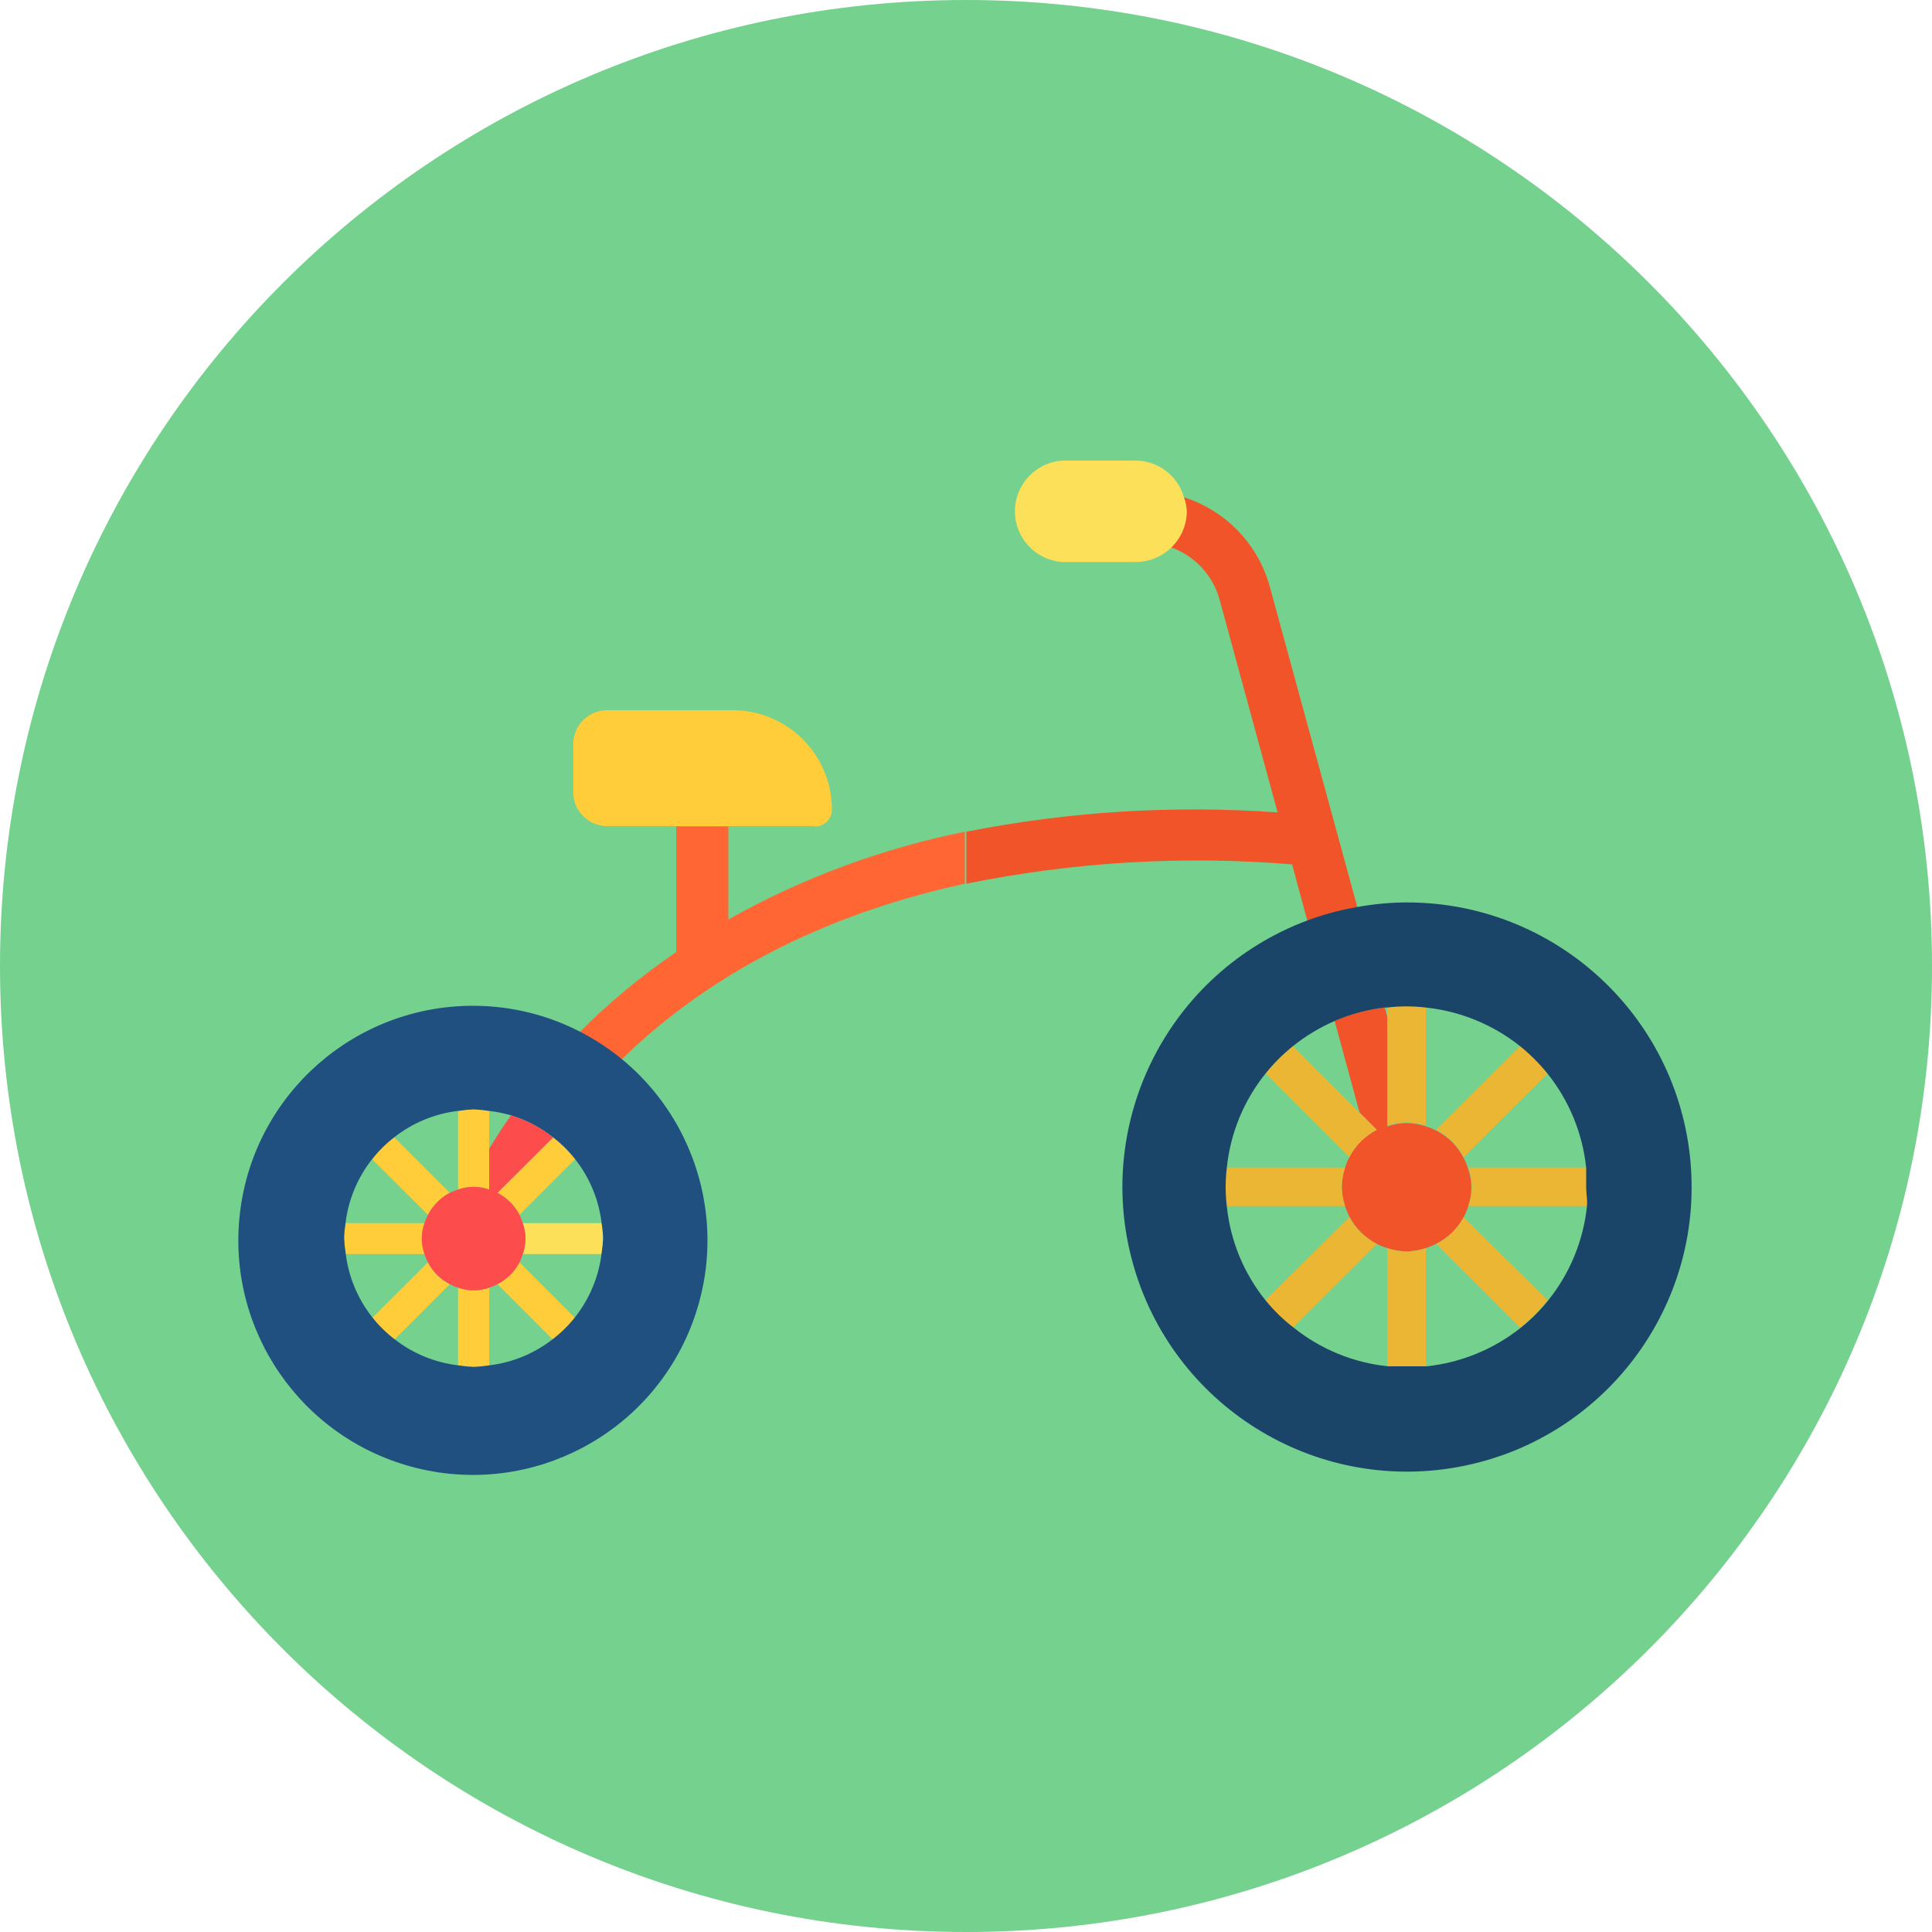
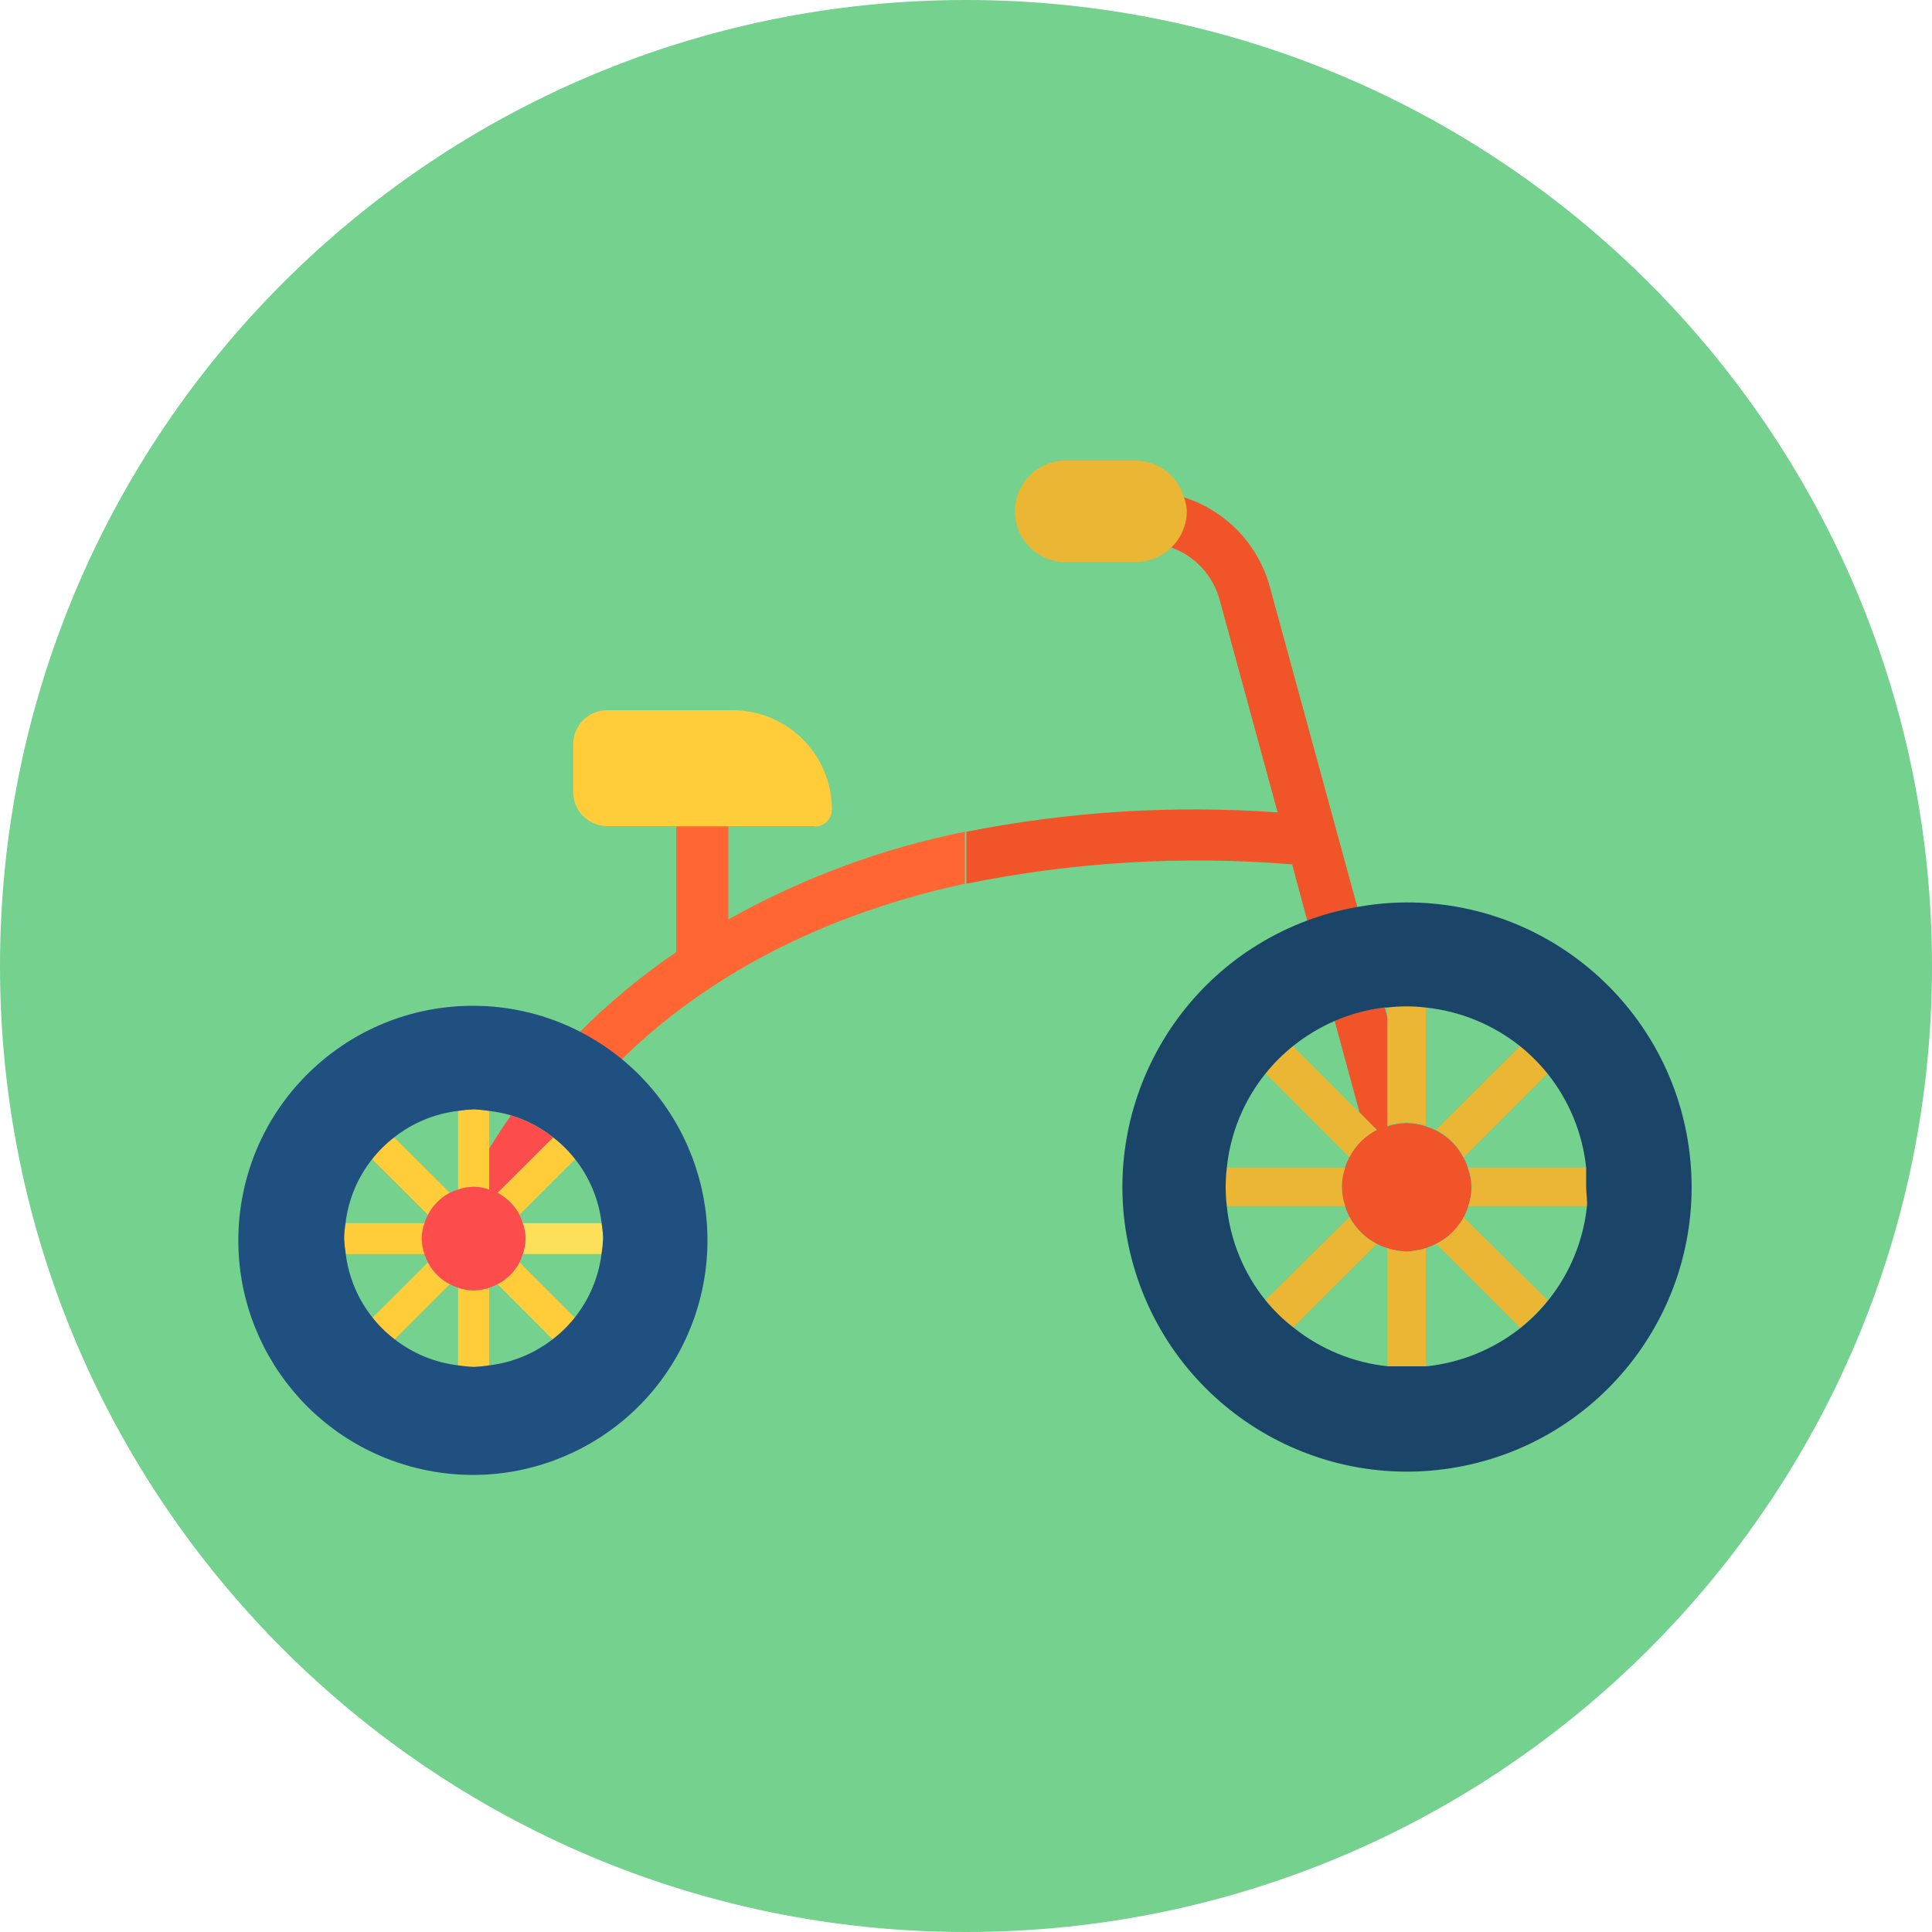
<svg xmlns="http://www.w3.org/2000/svg" viewBox="0 0 100 100">
  <circle cx="50" cy="50" r="50" style="fill:#74d18e" />
  <path d="M71.8,52.12l-.14,0,.14.51Z" style="fill:none" />
  <path d="M26.89,62.88a3.2,3.2,0,0,1,.17.43h4.08A6.61,6.61,0,0,0,29.77,60Z" style="fill:none" />
  <path d="M23.71,61.57V57.5a6.61,6.61,0,0,0-3.31,1.37l2.88,2.87A3.2,3.2,0,0,1,23.71,61.57Z" style="fill:none" />
  <path d="M76,60.43h6.16a9.36,9.36,0,0,0-2-4.87L75.76,59.9A2.47,2.47,0,0,1,76,60.43Z" style="fill:none" />
  <path d="M26.45,57.73a7.07,7.07,0,0,0-1.13-.23v2C25.65,58.91,26,58.34,26.45,57.73Z" style="fill:none" />
  <path d="M74.34,58.48l4.35-4.34a9.42,9.42,0,0,0-4.88-2v6.14A3.49,3.49,0,0,1,74.34,58.48Z" style="fill:none" />
  <path d="M75.76,63l4.35,4.33a9.33,9.33,0,0,0,2-4.86H76A2.7,2.7,0,0,1,75.76,63Z" style="fill:none" />
  <path d="M71.26,64.39l-4.34,4.33a9.36,9.36,0,0,0,4.88,2V64.61A3.21,3.21,0,0,1,71.26,64.39Z" style="fill:none" />
  <path d="M69.62,62.44H63.47a9.25,9.25,0,0,0,2,4.86L69.84,63A3.49,3.49,0,0,1,69.62,62.44Z" style="fill:none" />
  <path d="M69.07,52.84a9.55,9.55,0,0,0-2.15,1.3l3.44,3.44Z" style="fill:none" />
  <path d="M73.81,64.61v6.14a9.43,9.43,0,0,0,4.88-2l-4.35-4.33A3.49,3.49,0,0,1,73.81,64.61Z" style="fill:none" />
  <path d="M69.84,59.9,65.5,55.56a9.28,9.28,0,0,0-2,4.87h6.15A3.11,3.11,0,0,1,69.84,59.9Z" style="fill:none" />
  <path d="M25.32,66.65v4.07a6.61,6.61,0,0,0,3.31-1.37l-2.88-2.88A2.3,2.3,0,0,1,25.32,66.65Z" style="fill:none" />
  <path d="M23.28,66.47,20.4,69.35a6.61,6.61,0,0,0,3.31,1.37V66.65A2.3,2.3,0,0,1,23.28,66.47Z" style="fill:none" />
  <path d="M26.89,65.34l2.88,2.88a6.61,6.61,0,0,0,1.37-3.31H27.06A3.2,3.2,0,0,1,26.89,65.34Z" style="fill:none" />
  <path d="M22,64.91H17.89a6.61,6.61,0,0,0,1.37,3.31l2.89-2.88A2.3,2.3,0,0,1,22,64.91Z" style="fill:none" />
  <path d="M22.15,62.88,19.26,60a6.61,6.61,0,0,0-1.37,3.31H22A2.3,2.3,0,0,1,22.15,62.88Z" style="fill:none" />
  <path d="M71.26,58.48a3.3,3.3,0,0,0-1.42,1.42,3.11,3.11,0,0,0-.22.53,3.33,3.33,0,0,0-.17,1,3.39,3.39,0,0,0,.17,1,3.49,3.49,0,0,0,.22.53,3.35,3.35,0,0,0,1.42,1.42,3.21,3.21,0,0,0,.54.22,3.33,3.33,0,0,0,1,.17,3.39,3.39,0,0,0,1-.17,3.49,3.49,0,0,0,.53-.22A3.3,3.3,0,0,0,75.76,63a2.7,2.7,0,0,0,.22-.53,3.11,3.11,0,0,0,.18-1,3.05,3.05,0,0,0-.18-1,2.47,2.47,0,0,0-.22-.53,3.25,3.25,0,0,0-1.42-1.42,3.49,3.49,0,0,0-.53-.22,3.39,3.39,0,0,0-1-.17,3.33,3.33,0,0,0-1,.17V52.65l-.14-.51a9.36,9.36,0,0,0-2.59.7l1.29,4.74Z" style="fill:#f2542a" />
  <path d="M37.7,47.59V42.78H35v6.5a34.82,34.82,0,0,0-5,4.14,12.07,12.07,0,0,1,2.16,1.43c3.69-3.62,9.35-7.28,17.78-9.11V43.05A42,42,0,0,0,37.7,47.59Z" style="fill:#f63" />
  <path d="M65.72,30.35a6.72,6.72,0,0,0-4.44-4.61,2.48,2.48,0,0,1,.12.73,2.57,2.57,0,0,1-.79,1.86,4,4,0,0,1,2.52,2.72l3,11a60.74,60.74,0,0,0-16.11,1v2.69a60,60,0,0,1,16.86-1l.79,2.93a14.14,14.14,0,0,1,2.59-.7Z" style="fill:#f2542a" />
-   <path d="M61.28,25.74a2.61,2.61,0,0,0-2.51-1.9H55a2.63,2.63,0,0,0,0,5.25h3.8a2.65,2.65,0,0,0,2.63-2.62A2.48,2.48,0,0,0,61.28,25.74Z" style="fill:#fce059" />
+   <path d="M61.28,25.74a2.61,2.61,0,0,0-2.51-1.9H55a2.63,2.63,0,0,0,0,5.25h3.8a2.65,2.65,0,0,0,2.63-2.62A2.48,2.48,0,0,0,61.28,25.74Z" style="fill:#eab634" />
  <path d="M42.18,42.78a.88.88,0,0,0,.88-.88,5.14,5.14,0,0,0-5.15-5.14H31.43a1.76,1.76,0,0,0-1.76,1.76V41a1.76,1.76,0,0,0,1.76,1.76H42.18Z" style="fill:#fecd39" />
  <path d="M71.8,58.26a3.33,3.33,0,0,1,1-.17,3.39,3.39,0,0,1,1,.17V52.12a8.43,8.43,0,0,0-1-.06,8.26,8.26,0,0,0-1,.06v6.14Z" style="fill:#eab634" />
  <path d="M75.76,59.9l4.35-4.34a9.53,9.53,0,0,0-1.42-1.42l-4.35,4.34A3.25,3.25,0,0,1,75.76,59.9Z" style="fill:#eab634" />
  <path d="M76,60.43a3.05,3.05,0,0,1,.18,1,3.11,3.11,0,0,1-.18,1h6.16c0-.33,0-.67,0-1s0-.67,0-1Z" style="fill:#eab634" />
  <path d="M74.34,64.39l4.35,4.33a9.08,9.08,0,0,0,1.42-1.42L75.76,63A3.3,3.3,0,0,1,74.34,64.39Z" style="fill:#eab634" />
  <path d="M72.8,64.78a3.33,3.33,0,0,1-1-.17v6.14c.33,0,.66,0,1,0s.68,0,1,0V64.61A3.39,3.39,0,0,1,72.8,64.78Z" style="fill:#eab634" />
  <path d="M69.84,63,65.5,67.3a8.67,8.67,0,0,0,1.42,1.42l4.34-4.33A3.35,3.35,0,0,1,69.84,63Z" style="fill:#eab634" />
  <path d="M69.45,61.43a3.33,3.33,0,0,1,.17-1H63.47a8.26,8.26,0,0,0-.06,1,8.43,8.43,0,0,0,.06,1h6.15A3.39,3.39,0,0,1,69.45,61.43Z" style="fill:#eab634" />
  <path d="M71.26,58.48l-.9-.9-3.44-3.44a9.08,9.08,0,0,0-1.42,1.42l4.34,4.34A3.3,3.3,0,0,1,71.26,58.48Z" style="fill:#eab634" />
  <path d="M24.52,61.43a2.69,2.69,0,0,1,.8.14V57.5a7.22,7.22,0,0,0-.8-.08,7.17,7.17,0,0,0-.81.08v4.07A2.7,2.7,0,0,1,24.52,61.43Z" style="fill:#fecd39" />
  <path d="M26.89,62.88,29.77,60a6.42,6.42,0,0,0-1.14-1.13l-2.88,2.87A2.72,2.72,0,0,1,26.89,62.88Z" style="fill:#fecd39" />
  <path d="M27.2,64.11a2.63,2.63,0,0,1-.14.8h4.08a7,7,0,0,0,.08-.8,6.77,6.77,0,0,0-.08-.8H27.06A2.63,2.63,0,0,1,27.2,64.11Z" style="fill:#fce059" />
  <path d="M25.75,66.47l2.88,2.88a6.42,6.42,0,0,0,1.14-1.13l-2.88-2.88A2.65,2.65,0,0,1,25.75,66.47Z" style="fill:#fecd39" />
  <path d="M24.52,66.79a2.7,2.7,0,0,1-.81-.14v4.07a7.17,7.17,0,0,0,.81.08,7.22,7.22,0,0,0,.8-.08V66.65A2.69,2.69,0,0,1,24.52,66.79Z" style="fill:#fecd39" />
  <path d="M22.15,65.34l-2.89,2.88a6.42,6.42,0,0,0,1.14,1.13l2.88-2.88A2.62,2.62,0,0,1,22.15,65.34Z" style="fill:#fecd39" />
  <path d="M21.83,64.11a2.63,2.63,0,0,1,.14-.8H17.89a6.77,6.77,0,0,0-.08.8,7,7,0,0,0,.08.8H22A2.63,2.63,0,0,1,21.83,64.11Z" style="fill:#fecd39" />
  <path d="M23.28,61.74,20.4,58.87A6.42,6.42,0,0,0,19.26,60l2.89,2.88A2.7,2.7,0,0,1,23.28,61.74Z" style="fill:#fecd39" />
  <path d="M72.8,46.71a14.42,14.42,0,0,0-2.56.24,14.14,14.14,0,0,0-2.59.7,14.73,14.73,0,1,0,5.15-.94Zm9.34,15.73a9.33,9.33,0,0,1-2,4.86,9.08,9.08,0,0,1-1.42,1.42,9.43,9.43,0,0,1-4.88,2c-.33,0-.67,0-1,0s-.67,0-1,0a9.36,9.36,0,0,1-4.88-2A8.67,8.67,0,0,1,65.5,67.3a9.25,9.25,0,0,1-2-4.86,8.43,8.43,0,0,1-.06-1,8.26,8.26,0,0,1,.06-1,9.28,9.28,0,0,1,2-4.87,9.08,9.08,0,0,1,1.42-1.42,9.55,9.55,0,0,1,2.15-1.3,9.36,9.36,0,0,1,2.59-.7l.14,0a8.26,8.26,0,0,1,1-.06,8.43,8.43,0,0,1,1,.06,9.42,9.42,0,0,1,4.88,2,9.53,9.53,0,0,1,1.42,1.42,9.36,9.36,0,0,1,2,4.87c0,.33,0,.66,0,1S82.17,62.11,82.14,62.44Z" style="fill:#1b4568" />
  <path d="M24.52,52.06a12.14,12.14,0,1,0,5.54,1.36A12.08,12.08,0,0,0,24.52,52.06Zm6.7,12a7,7,0,0,1-.08.8,6.61,6.61,0,0,1-1.37,3.31,6.42,6.42,0,0,1-1.14,1.13,6.61,6.61,0,0,1-3.31,1.37,7.22,7.22,0,0,1-.8.08,7.17,7.17,0,0,1-.81-.08,6.61,6.61,0,0,1-3.31-1.37,6.42,6.42,0,0,1-1.14-1.13,6.61,6.61,0,0,1-1.37-3.31,7,7,0,0,1-.08-.8,6.77,6.77,0,0,1,.08-.8A6.61,6.61,0,0,1,19.26,60a6.42,6.42,0,0,1,1.14-1.13,6.61,6.61,0,0,1,3.31-1.37,7.17,7.17,0,0,1,.81-.08,7.22,7.22,0,0,1,.8.08,7.07,7.07,0,0,1,1.13.23,6.68,6.68,0,0,1,2.18,1.14A6.42,6.42,0,0,1,29.77,60a6.61,6.61,0,0,1,1.37,3.31A6.77,6.77,0,0,1,31.22,64.11Z" style="fill:#205080" />
  <path d="M25.32,61.57a2.38,2.38,0,0,0-1.61,0,3.2,3.2,0,0,0-.43.17,2.7,2.7,0,0,0-1.13,1.14,2.3,2.3,0,0,0-.18.43,2.36,2.36,0,0,0,0,1.6,2.3,2.3,0,0,0,.18.43,2.62,2.62,0,0,0,1.13,1.13,2.3,2.3,0,0,0,.43.18,2.38,2.38,0,0,0,1.61,0,2.3,2.3,0,0,0,.43-.18,2.65,2.65,0,0,0,1.14-1.13,3.2,3.2,0,0,0,.17-.43,2.36,2.36,0,0,0,0-1.6,3.2,3.2,0,0,0-.17-.43,2.72,2.72,0,0,0-1.14-1.14l2.88-2.87a6.68,6.68,0,0,0-2.18-1.14c-.43.61-.8,1.18-1.13,1.73Z" style="fill:#fc4c4c" />
</svg>
